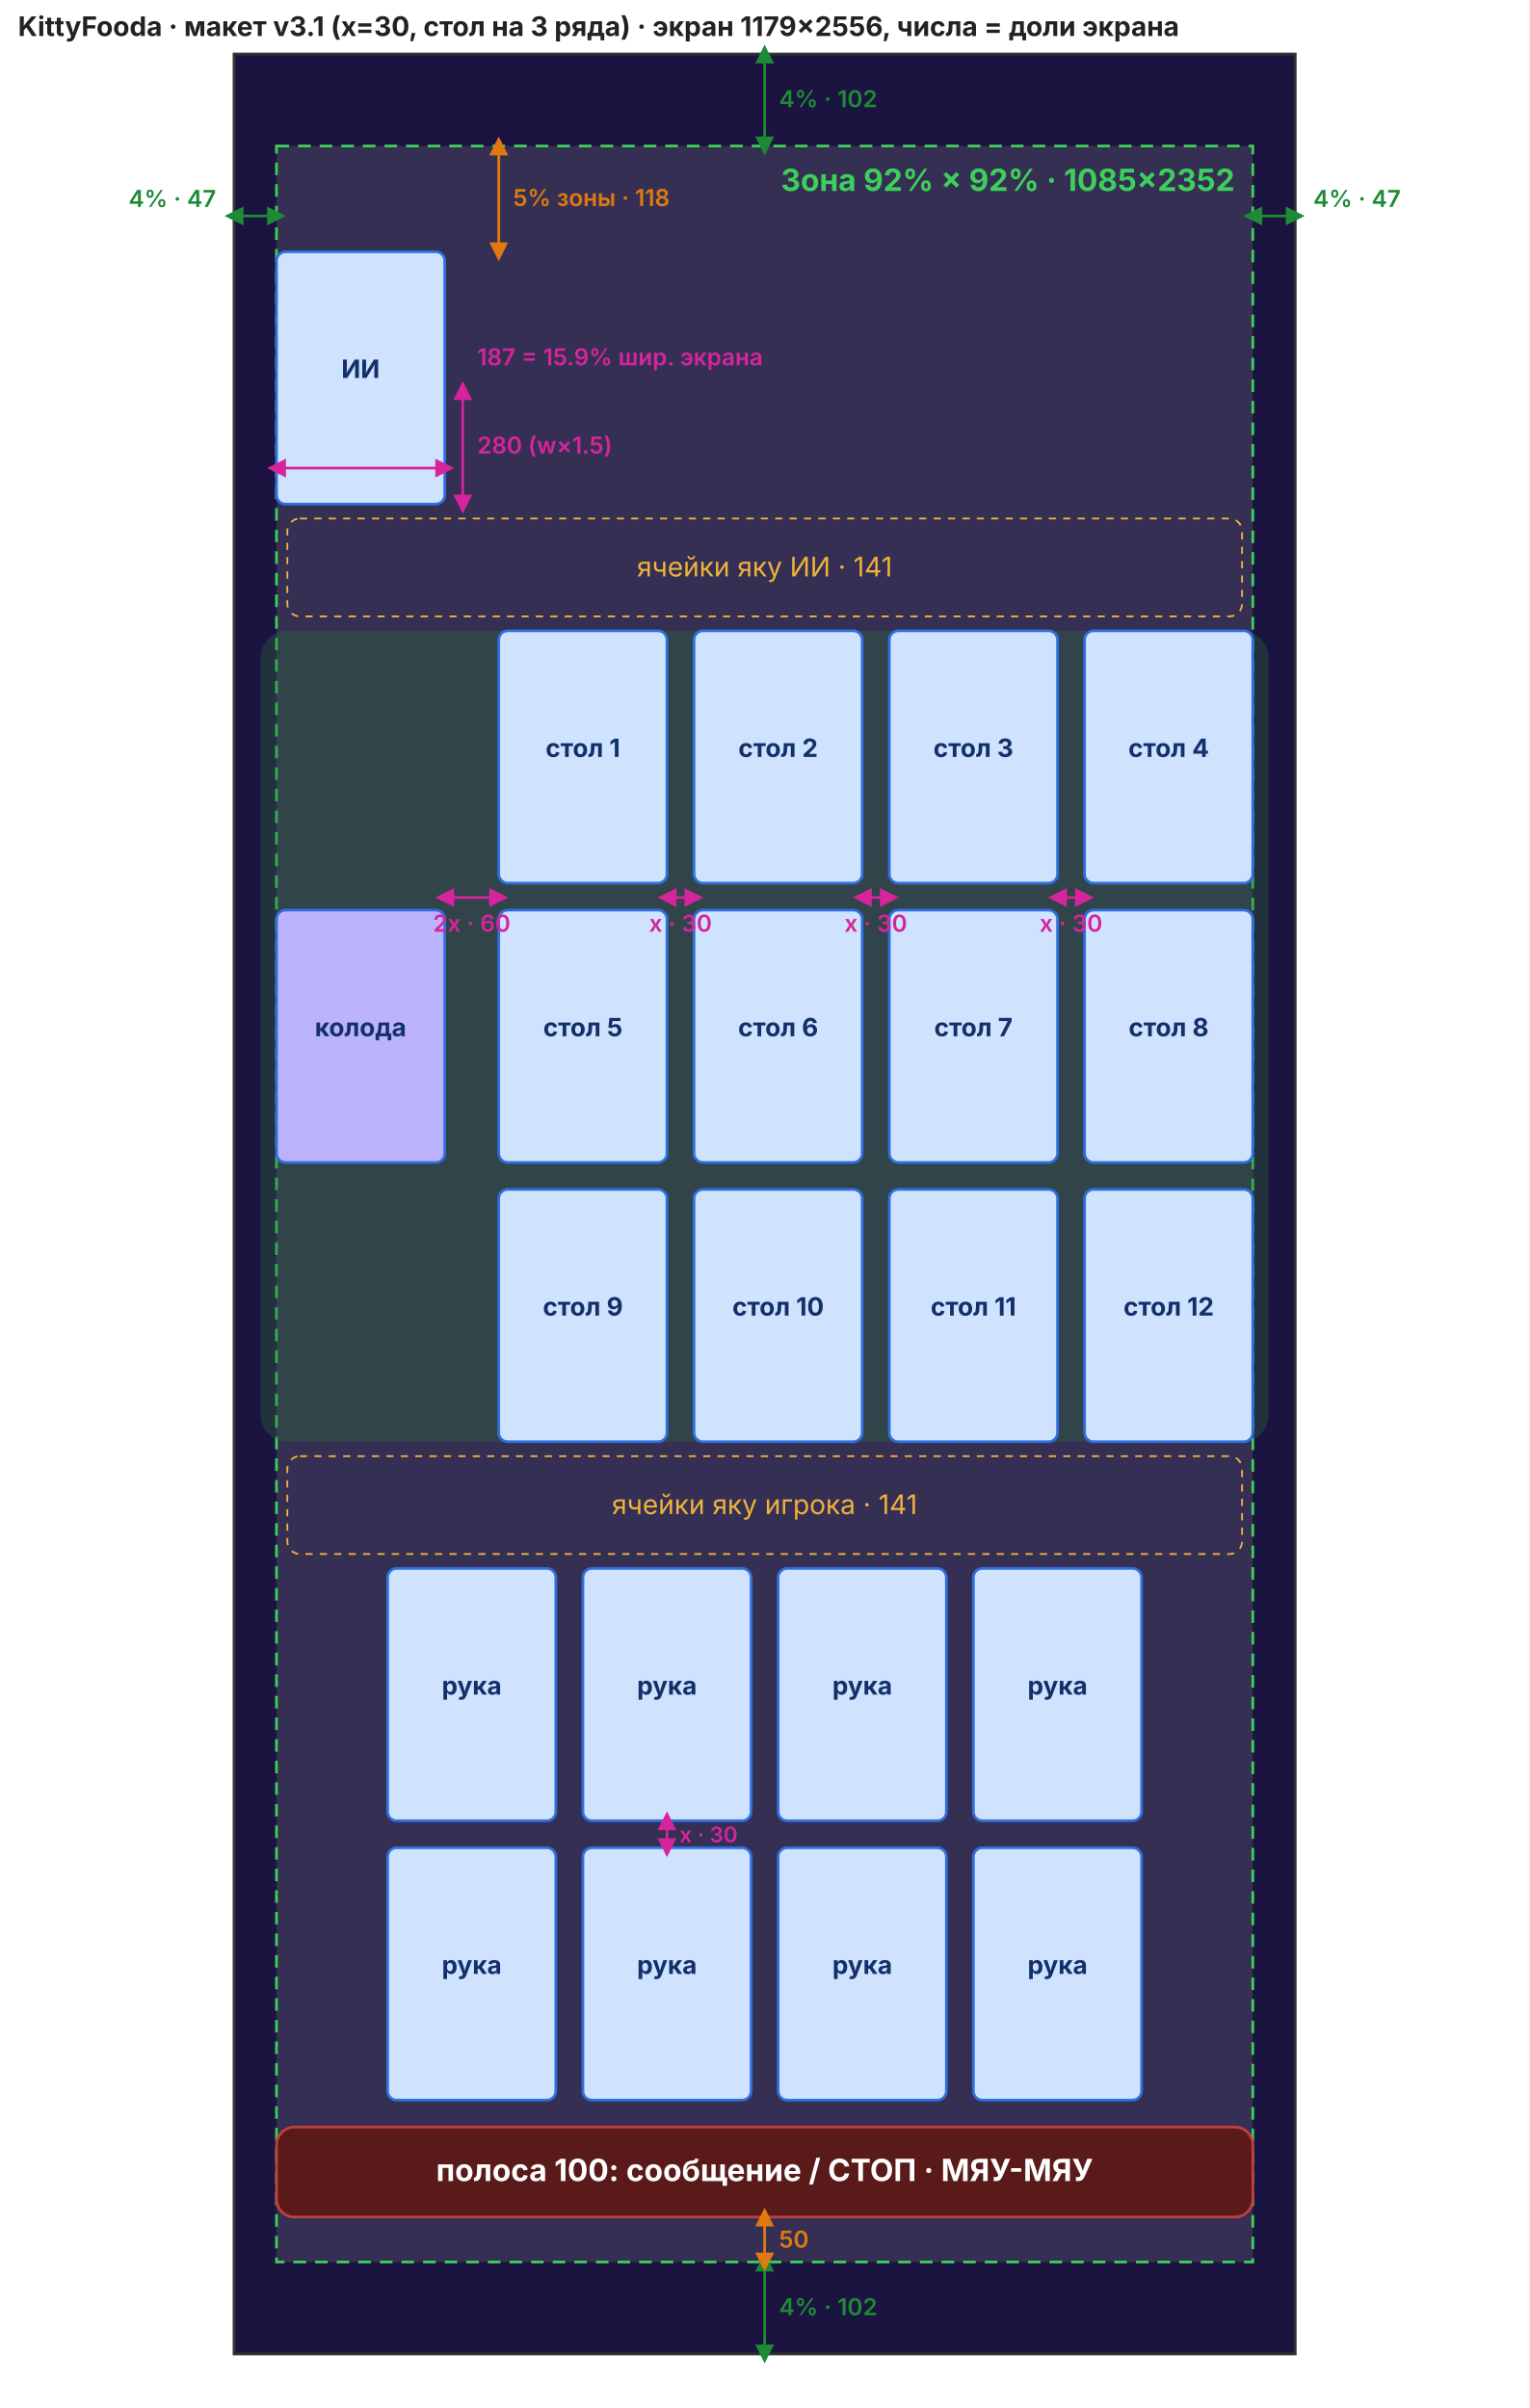
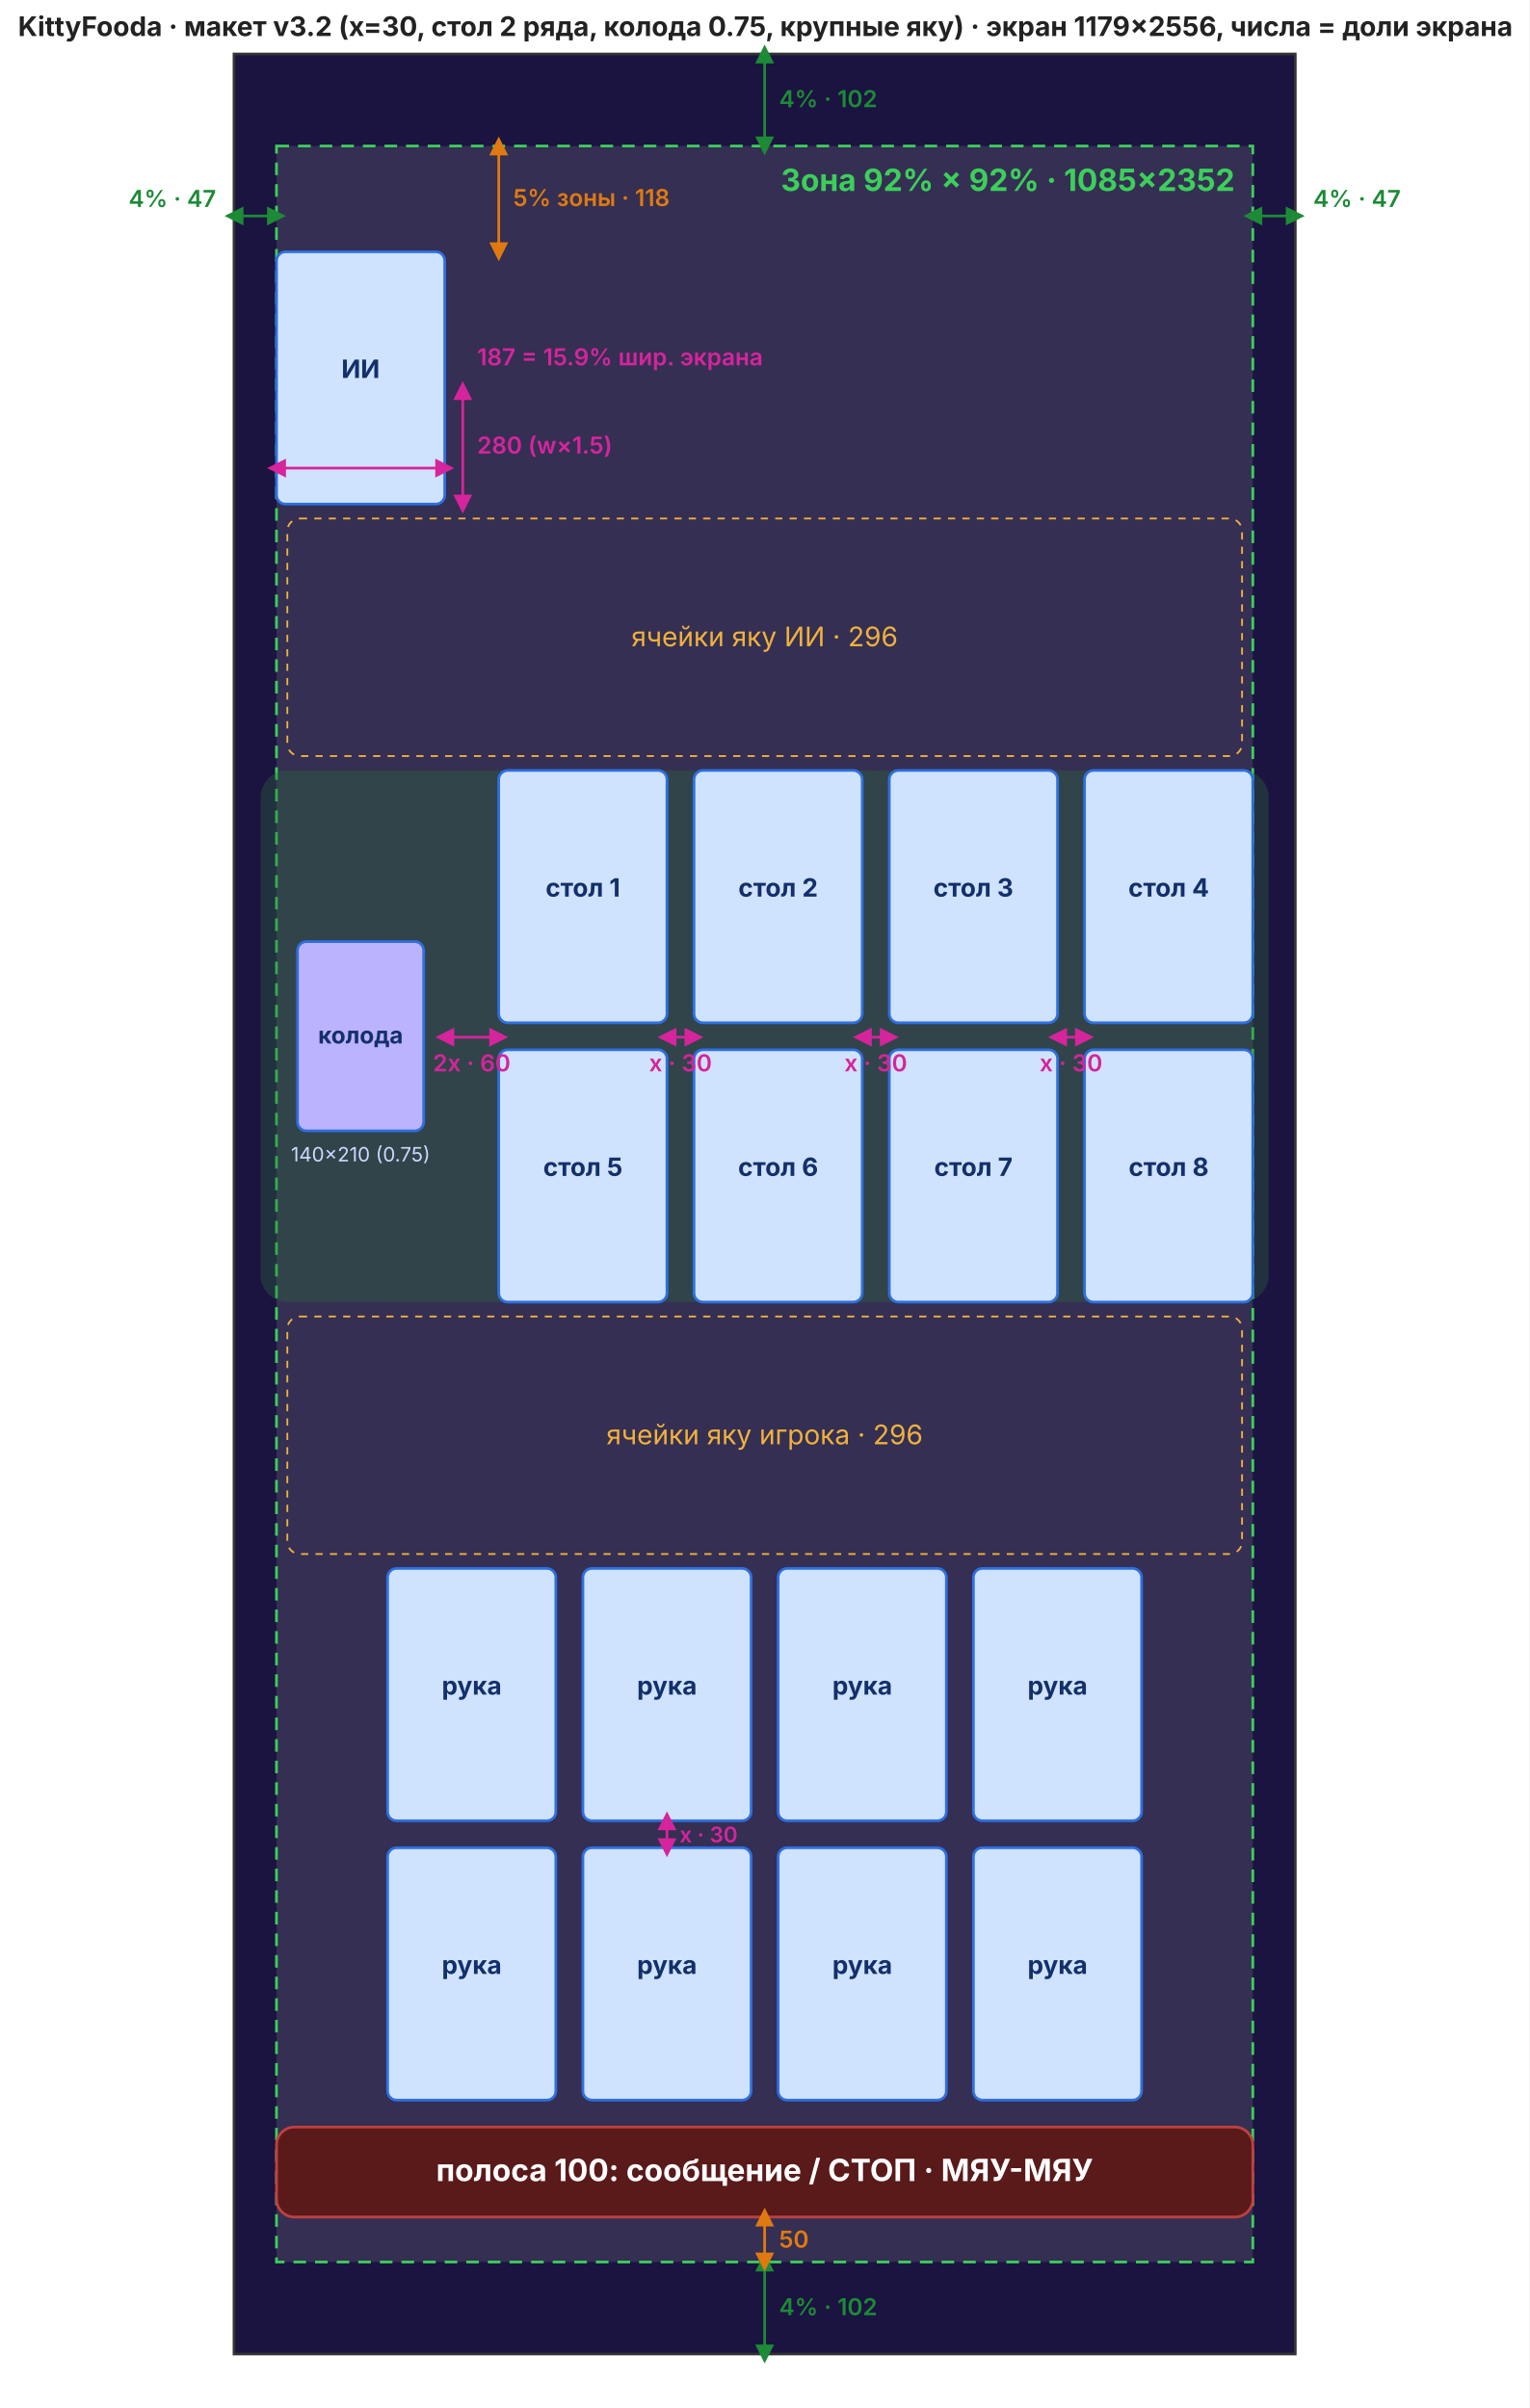
<svg xmlns="http://www.w3.org/2000/svg" viewBox="-260 -60 1699 2676" width="1699" height="2676" font-family="Inter,Arial,sans-serif">
  <defs>
    <marker id="a" viewBox="0 0 10 10" refX="5" refY="5" markerWidth="7" markerHeight="7" orient="auto-start-reverse">
      <path d="M0 0L10 5L0 10z" fill="context-stroke" />
    </marker>
  </defs>
  <rect x="-260" y="-60" width="1699" height="2676" fill="#fff" />
  <rect x="0" y="0" width="1179" height="2556" fill="#1b1340" stroke="#333" stroke-width="3" />
  <rect x="47.16" y="102.24" width="1084.68" height="2351.52" fill="#e9fbe7" fill-opacity=".12" stroke="#3ccf5a" stroke-width="3" stroke-dasharray="14 10" />
  <rect x="47.2" y="219.8" width="186.9" height="280.4" rx="10" fill="#cfe3ff" stroke="#2f6fe0" stroke-width="3" />
  <text x="140.6" y="360.0" text-anchor="middle" font-size="28" font-weight="700" fill="#14306b">ИИ</text>
-   <rect x="59.2" y="516.2" width="1060.7" height="108.8" rx="14" fill="none" stroke="#f0b13c" stroke-width="2" stroke-dasharray="8 8" />
-   <text x="589.5" y="580.6" text-anchor="middle" font-size="30" fill="#f0b13c">ячейки яку ИИ · 141</text>
-   <rect x="29.5" y="641.0" width="1120.0" height="901.2" rx="30" fill="#2d6b3a" fill-opacity=".35" />
-   <rect x="47.2" y="951.4" width="186.9" height="280.4" rx="10" fill="#bcb3ff" stroke="#2f6fe0" stroke-width="3" />
-   <text x="140.6" y="1091.6" text-anchor="middle" font-size="28" font-weight="700" fill="#14306b">колода</text>
-   <rect x="294.1" y="641.0" width="186.9" height="280.4" rx="10" fill="#cfe3ff" stroke="#2f6fe0" stroke-width="3" />
-   <text x="387.6" y="781.2" text-anchor="middle" font-size="28" font-weight="700" fill="#14306b">стол 1</text>
-   <rect x="511.0" y="641.0" width="186.9" height="280.4" rx="10" fill="#cfe3ff" stroke="#2f6fe0" stroke-width="3" />
-   <text x="604.5" y="781.2" text-anchor="middle" font-size="28" font-weight="700" fill="#14306b">стол 2</text>
-   <rect x="728.0" y="641.0" width="186.9" height="280.4" rx="10" fill="#cfe3ff" stroke="#2f6fe0" stroke-width="3" />
-   <text x="821.4" y="781.2" text-anchor="middle" font-size="28" font-weight="700" fill="#14306b">стол 3</text>
-   <rect x="944.9" y="641.0" width="186.9" height="280.4" rx="10" fill="#cfe3ff" stroke="#2f6fe0" stroke-width="3" />
-   <text x="1038.4" y="781.2" text-anchor="middle" font-size="28" font-weight="700" fill="#14306b">стол 4</text>
-   <rect x="294.1" y="951.4" width="186.9" height="280.4" rx="10" fill="#cfe3ff" stroke="#2f6fe0" stroke-width="3" />
-   <text x="387.6" y="1091.6" text-anchor="middle" font-size="28" font-weight="700" fill="#14306b">стол 5</text>
-   <rect x="511.0" y="951.4" width="186.9" height="280.4" rx="10" fill="#cfe3ff" stroke="#2f6fe0" stroke-width="3" />
-   <text x="604.5" y="1091.6" text-anchor="middle" font-size="28" font-weight="700" fill="#14306b">стол 6</text>
-   <rect x="728.0" y="951.4" width="186.9" height="280.4" rx="10" fill="#cfe3ff" stroke="#2f6fe0" stroke-width="3" />
-   <text x="821.4" y="1091.6" text-anchor="middle" font-size="28" font-weight="700" fill="#14306b">стол 7</text>
-   <rect x="944.9" y="951.4" width="186.9" height="280.4" rx="10" fill="#cfe3ff" stroke="#2f6fe0" stroke-width="3" />
-   <text x="1038.4" y="1091.6" text-anchor="middle" font-size="28" font-weight="700" fill="#14306b">стол 8</text>
-   <rect x="294.1" y="1261.8" width="186.9" height="280.4" rx="10" fill="#cfe3ff" stroke="#2f6fe0" stroke-width="3" />
-   <text x="387.6" y="1402.0" text-anchor="middle" font-size="28" font-weight="700" fill="#14306b">стол 9</text>
-   <rect x="511.0" y="1261.8" width="186.9" height="280.4" rx="10" fill="#cfe3ff" stroke="#2f6fe0" stroke-width="3" />
-   <text x="604.5" y="1402.0" text-anchor="middle" font-size="28" font-weight="700" fill="#14306b">стол 10</text>
-   <rect x="728.0" y="1261.8" width="186.9" height="280.4" rx="10" fill="#cfe3ff" stroke="#2f6fe0" stroke-width="3" />
-   <text x="821.4" y="1402.0" text-anchor="middle" font-size="28" font-weight="700" fill="#14306b">стол 11</text>
-   <rect x="944.9" y="1261.8" width="186.9" height="280.4" rx="10" fill="#cfe3ff" stroke="#2f6fe0" stroke-width="3" />
-   <text x="1038.4" y="1402.0" text-anchor="middle" font-size="28" font-weight="700" fill="#14306b">стол 12</text>
-   <rect x="59.2" y="1558.2" width="1060.7" height="108.8" rx="14" fill="none" stroke="#f0b13c" stroke-width="2" stroke-dasharray="8 8" />
-   <text x="589.5" y="1622.6" text-anchor="middle" font-size="30" fill="#f0b13c">ячейки яку игрока · 141</text>
+   <rect x="59.2" y="516.2" width="1060.7" height="264.0" rx="14" fill="none" stroke="#f0b13c" stroke-width="2" stroke-dasharray="8 8" />
+   <text x="589.5" y="658.2" text-anchor="middle" font-size="30" fill="#f0b13c">ячейки яку ИИ · 296</text>
+   <rect x="29.5" y="796.2" width="1120.0" height="590.8" rx="30" fill="#2d6b3a" fill-opacity=".35" />
+   <rect x="70.5" y="986.4" width="140.2" height="210.3" rx="10" fill="#bcb3ff" stroke="#2f6fe0" stroke-width="3" />
+   <text x="140.6" y="1099.6" text-anchor="middle" font-size="26" font-weight="700" fill="#14306b">колода</text>
+   <text x="140.6" y="1230.7" text-anchor="middle" font-size="22" fill="#cfd8ff">140×210 (0.75)</text>
+   <rect x="294.1" y="796.2" width="186.9" height="280.4" rx="10" fill="#cfe3ff" stroke="#2f6fe0" stroke-width="3" />
+   <text x="387.6" y="936.4" text-anchor="middle" font-size="28" font-weight="700" fill="#14306b">стол 1</text>
+   <rect x="511.0" y="796.2" width="186.9" height="280.4" rx="10" fill="#cfe3ff" stroke="#2f6fe0" stroke-width="3" />
+   <text x="604.5" y="936.4" text-anchor="middle" font-size="28" font-weight="700" fill="#14306b">стол 2</text>
+   <rect x="728.0" y="796.2" width="186.9" height="280.4" rx="10" fill="#cfe3ff" stroke="#2f6fe0" stroke-width="3" />
+   <text x="821.4" y="936.4" text-anchor="middle" font-size="28" font-weight="700" fill="#14306b">стол 3</text>
+   <rect x="944.9" y="796.2" width="186.9" height="280.4" rx="10" fill="#cfe3ff" stroke="#2f6fe0" stroke-width="3" />
+   <text x="1038.4" y="936.4" text-anchor="middle" font-size="28" font-weight="700" fill="#14306b">стол 4</text>
+   <rect x="294.1" y="1106.6" width="186.9" height="280.4" rx="10" fill="#cfe3ff" stroke="#2f6fe0" stroke-width="3" />
+   <text x="387.6" y="1246.8" text-anchor="middle" font-size="28" font-weight="700" fill="#14306b">стол 5</text>
+   <rect x="511.0" y="1106.6" width="186.9" height="280.4" rx="10" fill="#cfe3ff" stroke="#2f6fe0" stroke-width="3" />
+   <text x="604.5" y="1246.8" text-anchor="middle" font-size="28" font-weight="700" fill="#14306b">стол 6</text>
+   <rect x="728.0" y="1106.6" width="186.9" height="280.4" rx="10" fill="#cfe3ff" stroke="#2f6fe0" stroke-width="3" />
+   <text x="821.4" y="1246.8" text-anchor="middle" font-size="28" font-weight="700" fill="#14306b">стол 7</text>
+   <rect x="944.9" y="1106.6" width="186.9" height="280.4" rx="10" fill="#cfe3ff" stroke="#2f6fe0" stroke-width="3" />
+   <text x="1038.4" y="1246.8" text-anchor="middle" font-size="28" font-weight="700" fill="#14306b">стол 8</text>
+   <rect x="59.2" y="1403.0" width="1060.7" height="264.0" rx="14" fill="none" stroke="#f0b13c" stroke-width="2" stroke-dasharray="8 8" />
+   <text x="589.5" y="1545.0" text-anchor="middle" font-size="30" fill="#f0b13c">ячейки яку игрока · 296</text>
  <rect x="47.2" y="2303.8" width="1084.7" height="100" rx="20" fill="#5a1a1a" stroke="#c04040" stroke-width="3" />
  <text x="589.5" y="2363.8" text-anchor="middle" font-size="34" font-weight="700" fill="#fff">полоса 100: сообщение / СТОП · МЯУ-МЯУ</text>
  <rect x="170.6" y="1683.0" width="186.9" height="280.4" rx="10" fill="#cfe3ff" stroke="#2f6fe0" stroke-width="3" />
  <text x="264.1" y="1823.2" text-anchor="middle" font-size="28" font-weight="700" fill="#14306b">рука</text>
  <rect x="170.6" y="1993.4" width="186.9" height="280.4" rx="10" fill="#cfe3ff" stroke="#2f6fe0" stroke-width="3" />
  <text x="264.1" y="2133.6" text-anchor="middle" font-size="28" font-weight="700" fill="#14306b">рука</text>
  <rect x="387.6" y="1683.0" width="186.9" height="280.4" rx="10" fill="#cfe3ff" stroke="#2f6fe0" stroke-width="3" />
  <text x="481.0" y="1823.2" text-anchor="middle" font-size="28" font-weight="700" fill="#14306b">рука</text>
  <rect x="387.6" y="1993.4" width="186.9" height="280.4" rx="10" fill="#cfe3ff" stroke="#2f6fe0" stroke-width="3" />
  <text x="481.0" y="2133.6" text-anchor="middle" font-size="28" font-weight="700" fill="#14306b">рука</text>
  <rect x="604.5" y="1683.0" width="186.9" height="280.4" rx="10" fill="#cfe3ff" stroke="#2f6fe0" stroke-width="3" />
  <text x="698.0" y="1823.2" text-anchor="middle" font-size="28" font-weight="700" fill="#14306b">рука</text>
  <rect x="604.5" y="1993.4" width="186.9" height="280.4" rx="10" fill="#cfe3ff" stroke="#2f6fe0" stroke-width="3" />
  <text x="698.0" y="2133.6" text-anchor="middle" font-size="28" font-weight="700" fill="#14306b">рука</text>
  <rect x="821.4" y="1683.0" width="186.9" height="280.4" rx="10" fill="#cfe3ff" stroke="#2f6fe0" stroke-width="3" />
  <text x="914.9" y="1823.2" text-anchor="middle" font-size="28" font-weight="700" fill="#14306b">рука</text>
  <rect x="821.4" y="1993.4" width="186.9" height="280.4" rx="10" fill="#cfe3ff" stroke="#2f6fe0" stroke-width="3" />
  <text x="914.9" y="2133.6" text-anchor="middle" font-size="28" font-weight="700" fill="#14306b">рука</text>
  <line x1="589.5" y1="0.0" x2="589.5" y2="102.2" stroke="#1d8a36" stroke-width="3" marker-start="url(#a)" marker-end="url(#a)" />
  <text x="605.5" y="59.1" text-anchor="start" font-size="26" font-weight="600" fill="#1d8a36">4% · 102</text>
  <line x1="589.5" y1="2453.8" x2="589.5" y2="2556.0" stroke="#1d8a36" stroke-width="3" marker-start="url(#a)" marker-end="url(#a)" />
  <text x="605.5" y="2512.9" text-anchor="start" font-size="26" font-weight="600" fill="#1d8a36">4% · 102</text>
  <line x1="0.0" y1="180.0" x2="47.2" y2="180.0" stroke="#1d8a36" stroke-width="3" marker-start="url(#a)" marker-end="url(#a)" />
  <text x="0.0" y="0.0" text-anchor="middle" font-size="26" font-weight="600" fill="#1d8a36" />
  <text x="-20" y="170" text-anchor="end" font-size="26" font-weight="600" fill="#1d8a36">4% · 47</text>
  <line x1="1131.8" y1="180.0" x2="1179.0" y2="180.0" stroke="#1d8a36" stroke-width="3" marker-start="url(#a)" marker-end="url(#a)" />
  <text x="0.0" y="0.0" text-anchor="middle" font-size="26" font-weight="600" fill="#1d8a36" />
  <text x="1199" y="170" font-size="26" font-weight="600" fill="#1d8a36">4% · 47</text>
  <text x="1111.8" y="152.2" text-anchor="end" font-size="34" font-weight="700" fill="#3ccf5a">Зона 92% × 92% · 1085×2352</text>
  <line x1="294.1" y1="102.2" x2="294.1" y2="219.8" stroke="#e07a10" stroke-width="3" marker-start="url(#a)" marker-end="url(#a)" />
  <text x="310.1" y="169.0" text-anchor="start" font-size="26" font-weight="600" fill="#e07a10">5% зоны · 118</text>
  <line x1="589.5" y1="2403.8" x2="589.5" y2="2453.8" stroke="#e07a10" stroke-width="3" marker-start="url(#a)" marker-end="url(#a)" />
  <text x="605.5" y="2437.8" text-anchor="start" font-size="26" font-weight="600" fill="#e07a10">50</text>
  <line x1="47.2" y1="460.2" x2="234.1" y2="460.2" stroke="#d6249c" stroke-width="3" marker-start="url(#a)" marker-end="url(#a)" />
  <text x="0.0" y="0.0" text-anchor="middle" font-size="26" font-weight="600" fill="#d6249c" />
  <text x="270.1" y="346.0" font-size="26" font-weight="600" fill="#d6249c">187 = 15.9% шир. экрана</text>
  <line x1="254.1" y1="374.0" x2="254.1" y2="500.2" stroke="#d6249c" stroke-width="3" marker-start="url(#a)" marker-end="url(#a)" />
  <text x="0.0" y="0.0" text-anchor="middle" font-size="26" font-weight="600" fill="#d6249c" />
  <text x="270.1" y="444.1" font-size="26" font-weight="600" fill="#d6249c">280 (w×1.5)</text>
-   <line x1="234.1" y1="937.4" x2="294.1" y2="937.4" stroke="#d6249c" stroke-width="3" marker-start="url(#a)" marker-end="url(#a)" />
-   <text x="264.1" y="975.4" text-anchor="middle" font-size="26" font-weight="600" fill="#d6249c">2x · 60</text>
-   <line x1="481.0" y1="937.4" x2="511.0" y2="937.4" stroke="#d6249c" stroke-width="3" marker-start="url(#a)" marker-end="url(#a)" />
-   <text x="496.0" y="975.4" text-anchor="middle" font-size="26" font-weight="600" fill="#d6249c">x · 30</text>
-   <line x1="698.0" y1="937.4" x2="728.0" y2="937.4" stroke="#d6249c" stroke-width="3" marker-start="url(#a)" marker-end="url(#a)" />
-   <text x="713.0" y="975.4" text-anchor="middle" font-size="26" font-weight="600" fill="#d6249c">x · 30</text>
-   <line x1="914.9" y1="937.4" x2="944.9" y2="937.4" stroke="#d6249c" stroke-width="3" marker-start="url(#a)" marker-end="url(#a)" />
-   <text x="929.9" y="975.4" text-anchor="middle" font-size="26" font-weight="600" fill="#d6249c">x · 30</text>
+   <line x1="234.1" y1="1092.6" x2="294.1" y2="1092.6" stroke="#d6249c" stroke-width="3" marker-start="url(#a)" marker-end="url(#a)" />
+   <text x="264.1" y="1130.6" text-anchor="middle" font-size="26" font-weight="600" fill="#d6249c">2x · 60</text>
+   <line x1="481.0" y1="1092.6" x2="511.0" y2="1092.6" stroke="#d6249c" stroke-width="3" marker-start="url(#a)" marker-end="url(#a)" />
+   <text x="496.0" y="1130.6" text-anchor="middle" font-size="26" font-weight="600" fill="#d6249c">x · 30</text>
+   <line x1="698.0" y1="1092.6" x2="728.0" y2="1092.6" stroke="#d6249c" stroke-width="3" marker-start="url(#a)" marker-end="url(#a)" />
+   <text x="713.0" y="1130.6" text-anchor="middle" font-size="26" font-weight="600" fill="#d6249c">x · 30</text>
+   <line x1="914.9" y1="1092.6" x2="944.9" y2="1092.6" stroke="#d6249c" stroke-width="3" marker-start="url(#a)" marker-end="url(#a)" />
+   <text x="929.9" y="1130.6" text-anchor="middle" font-size="26" font-weight="600" fill="#d6249c">x · 30</text>
  <line x1="481.0" y1="1963.4" x2="481.0" y2="1993.4" stroke="#d6249c" stroke-width="3" marker-start="url(#a)" marker-end="url(#a)" />
  <text x="0.0" y="0.0" text-anchor="middle" font-size="26" font-weight="600" fill="#d6249c" />
  <text x="495.0" y="1987.4" font-size="24" font-weight="600" fill="#d6249c">x · 30</text>
-   <text x="-240" y="-20" font-size="30" font-weight="700" fill="#222">KittyFooda · макет v3.1 (x=30, стол на 3 ряда) · экран 1179×2556, числа = доли экрана</text>
+   <text x="-240" y="-20" font-size="30" font-weight="700" fill="#222">KittyFooda · макет v3.2 (x=30, стол 2 ряда, колода 0.75, крупные яку) · экран 1179×2556, числа = доли экрана</text>
</svg>
